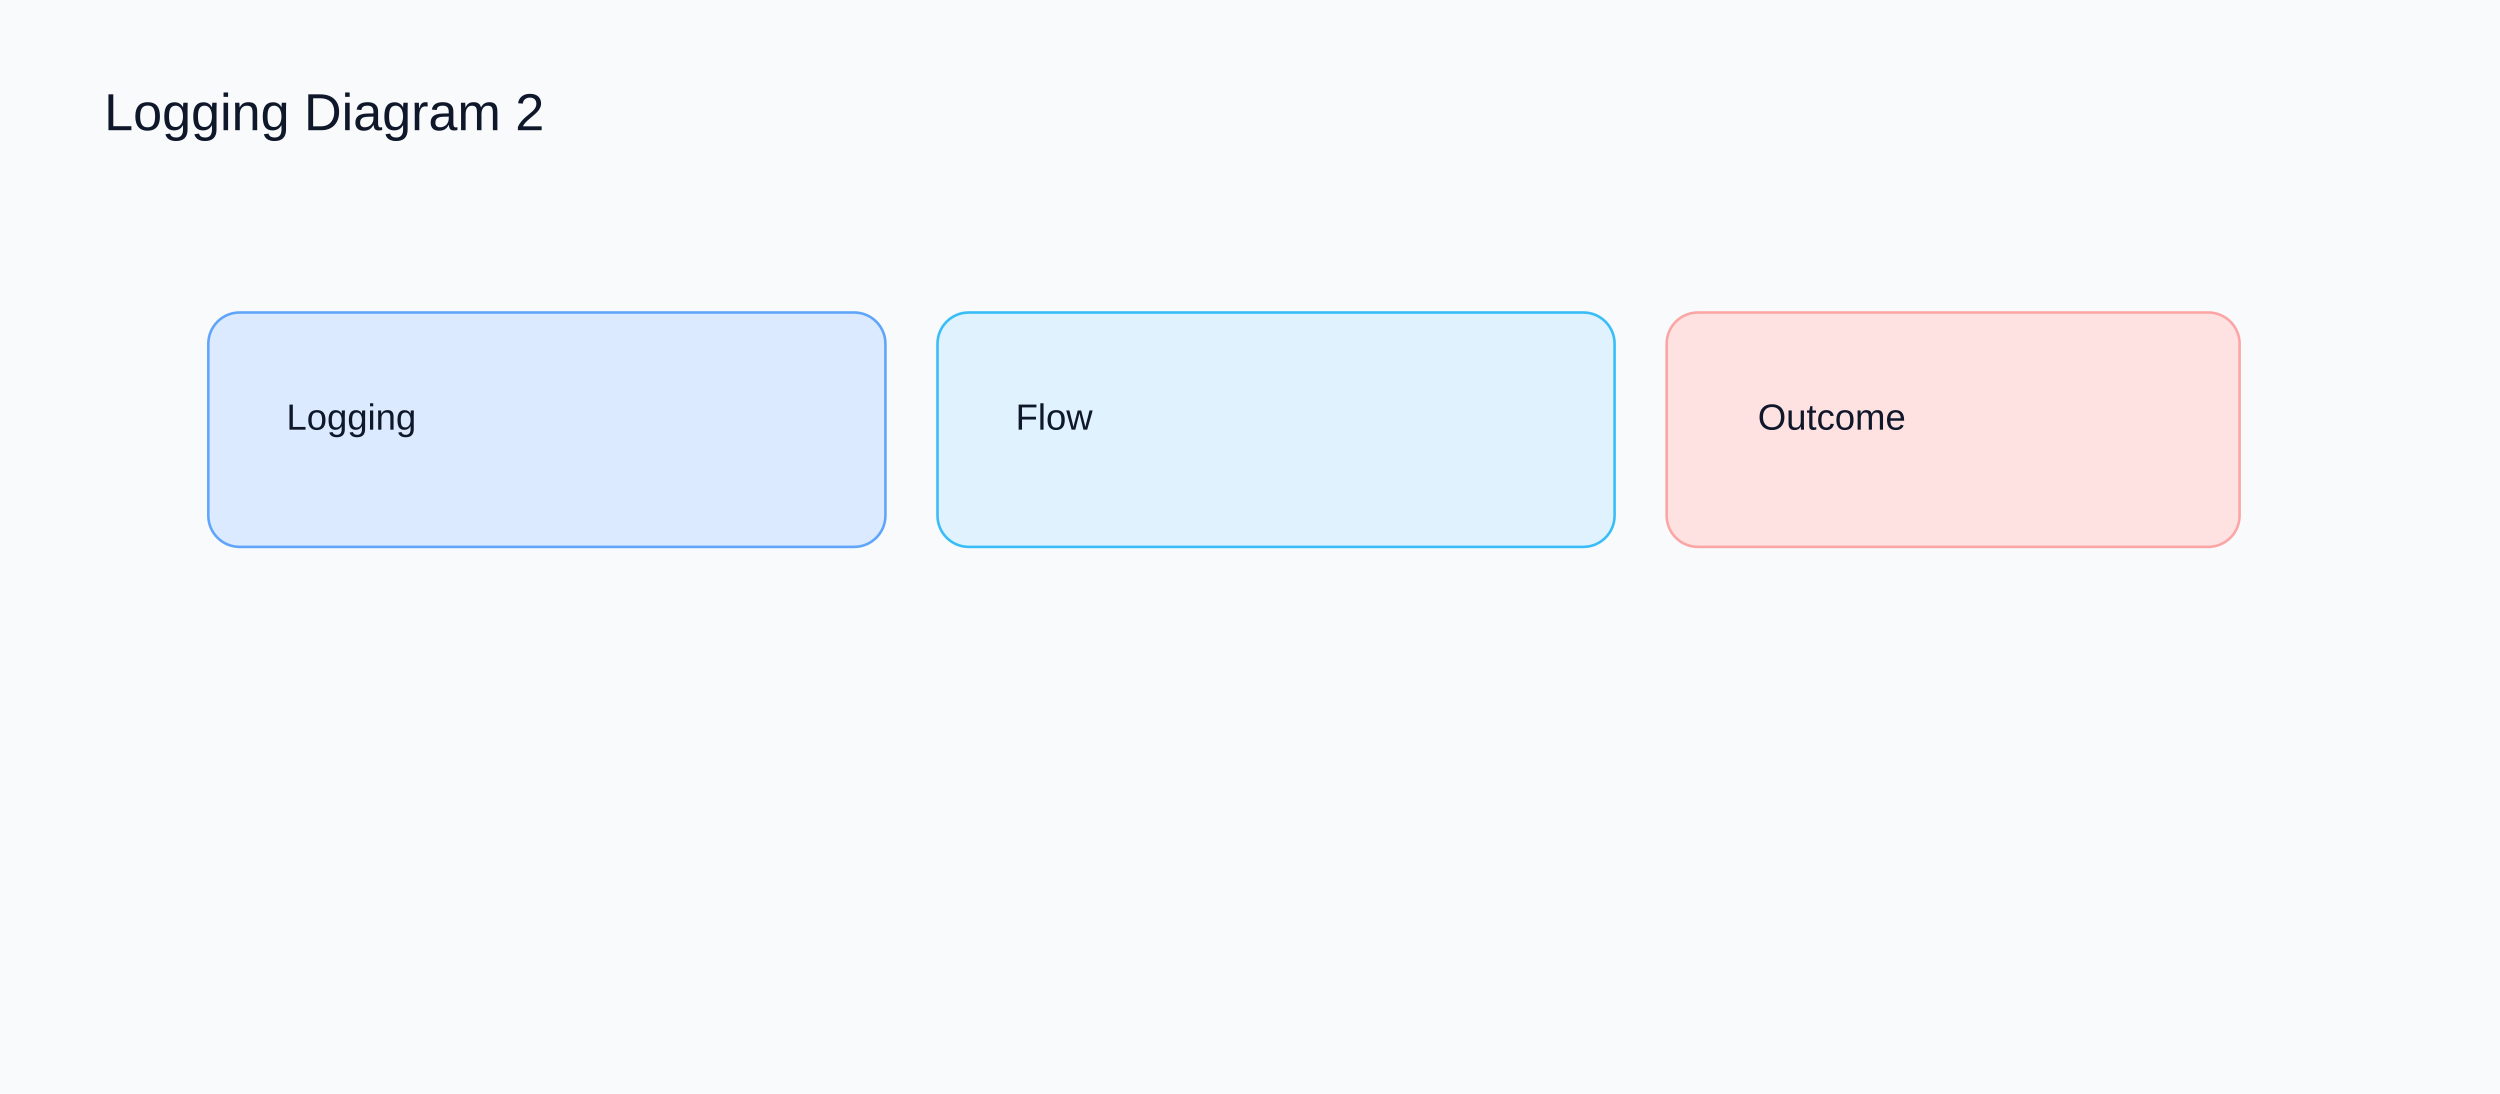
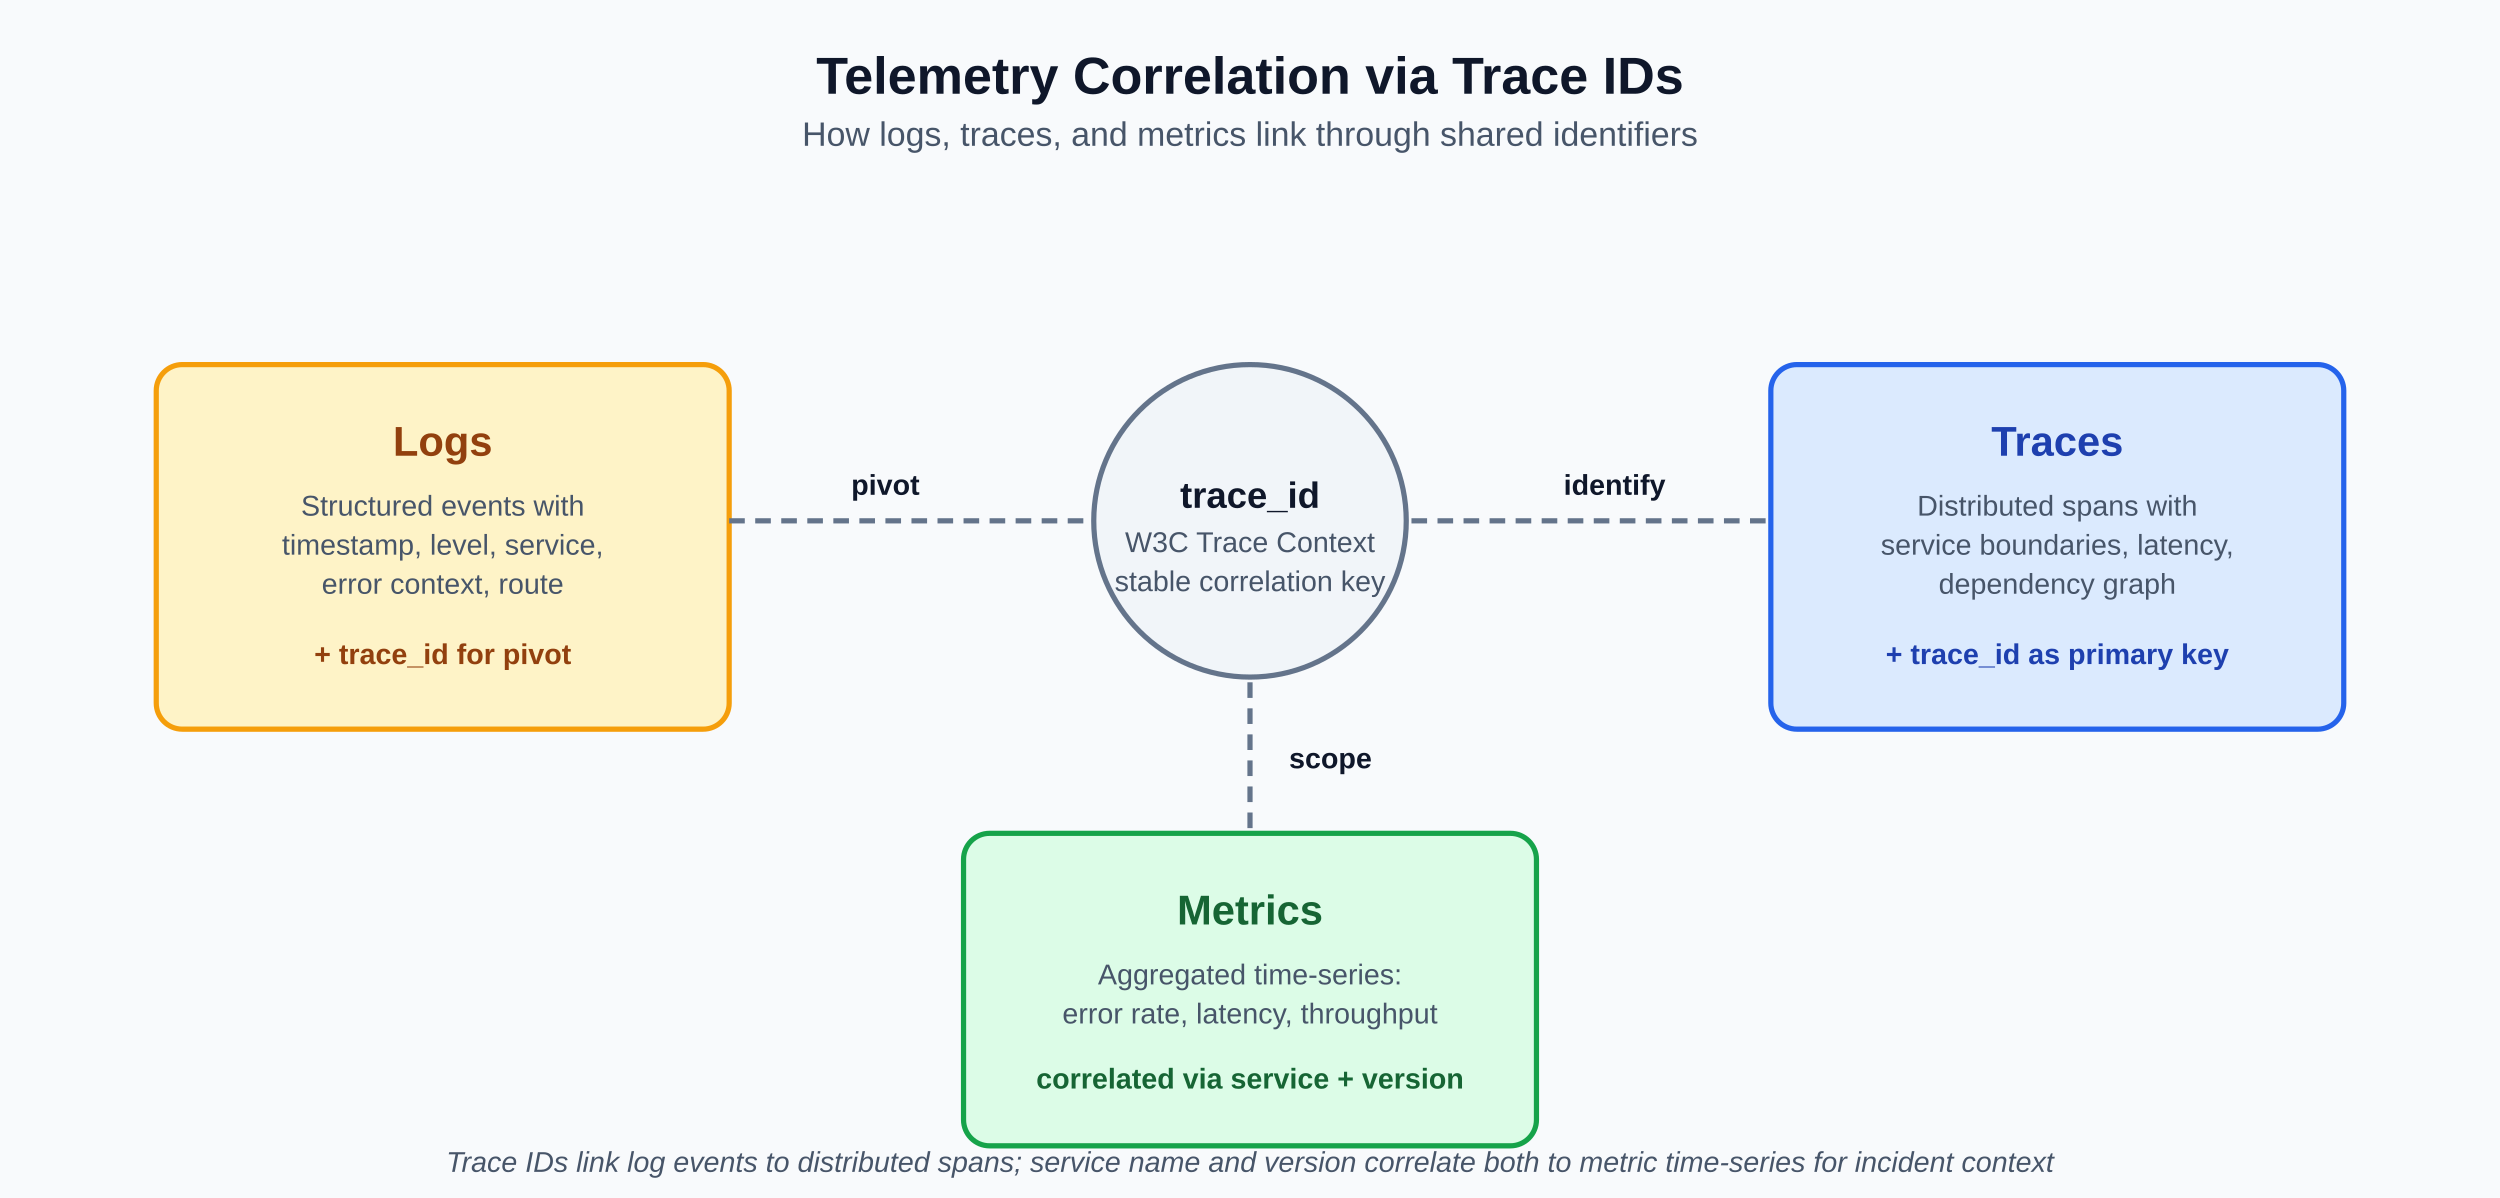
- <svg xmlns="http://www.w3.org/2000/svg" width="960" height="420" viewBox="0 0 960 420">
-   <rect width="960" height="420" fill="#f8fafc" />
-   <text x="40" y="50" font-family="Arial" font-size="20" fill="#0f172a">Logging Diagram 2</text>
-   <rect x="80" y="120" width="260" height="90" rx="12" fill="#dbeafe" stroke="#60a5fa" />
-   <text x="110" y="165" font-family="Arial" font-size="14" fill="#0f172a">Logging</text>
-   <rect x="360" y="120" width="260" height="90" rx="12" fill="#e0f2fe" stroke="#38bdf8" />
-   <text x="390" y="165" font-family="Arial" font-size="14" fill="#0f172a">Flow</text>
-   <rect x="640" y="120" width="220" height="90" rx="12" fill="#fee2e2" stroke="#fca5a5" />
-   <text x="675" y="165" font-family="Arial" font-size="14" fill="#0f172a">Outcome</text>
+ <svg xmlns="http://www.w3.org/2000/svg" width="960" height="460" viewBox="0 0 960 460">
+   <defs>
+     <style>
+       .title { fill: #0f172a; font-family: Arial, sans-serif; font-size: 20px; font-weight: bold; }
+       .subtitle { fill: #475569; font-family: Arial, sans-serif; font-size: 13px; }
+       .label { fill: #0f172a; font-family: Arial, sans-serif; font-size: 14px; font-weight: bold; }
+       .label-sub { fill: #475569; font-family: Arial, sans-serif; font-size: 11px; }
+       .desc { fill: #475569; font-family: Arial, sans-serif; font-size: 11px; }
+       .connector { stroke: #64748b; stroke-width: 2; stroke-dasharray: 6,4; }
+       .connector-label { fill: #0f172a; font-family: Arial, sans-serif; font-size: 11px; font-weight: bold; }
+       .annotation { fill: #475569; font-family: Arial, sans-serif; font-size: 11px; font-style: italic; }
+     </style>
+   </defs>
+   <rect fill="#f8fafc" width="960" height="460" />
+   <text x="480" y="36" text-anchor="middle" class="title">Telemetry Correlation via Trace IDs</text>
+   <text x="480" y="56" text-anchor="middle" class="subtitle">How logs, traces, and metrics link through shared identifiers</text>
+   <circle cx="480" cy="200" r="60" fill="#f1f5f9" stroke="#64748b" stroke-width="2" />
+   <text x="480" y="195" text-anchor="middle" class="label">trace_id</text>
+   <text x="480" y="212" text-anchor="middle" class="label-sub">W3C Trace Context</text>
+   <text x="480" y="227" text-anchor="middle" class="label-sub">stable correlation key</text>
+   <rect x="60" y="140" width="220" height="140" rx="10" fill="#fef3c7" stroke="#f59e0b" stroke-width="2" />
+   <text x="170" y="175" text-anchor="middle" font-family="Arial, sans-serif" font-size="16" font-weight="bold" fill="#92400e">Logs</text>
+   <text x="170" y="198" text-anchor="middle" class="desc">Structured events with</text>
+   <text x="170" y="213" text-anchor="middle" class="desc">timestamp, level, service,</text>
+   <text x="170" y="228" text-anchor="middle" class="desc">error context, route</text>
+   <text x="170" y="255" text-anchor="middle" font-family="Arial, sans-serif" font-size="11" font-weight="bold" fill="#92400e">+ trace_id for pivot</text>
+   <rect x="680" y="140" width="220" height="140" rx="10" fill="#dbeafe" stroke="#2563eb" stroke-width="2" />
+   <text x="790" y="175" text-anchor="middle" font-family="Arial, sans-serif" font-size="16" font-weight="bold" fill="#1e40af">Traces</text>
+   <text x="790" y="198" text-anchor="middle" class="desc">Distributed spans with</text>
+   <text x="790" y="213" text-anchor="middle" class="desc">service boundaries, latency,</text>
+   <text x="790" y="228" text-anchor="middle" class="desc">dependency graph</text>
+   <text x="790" y="255" text-anchor="middle" font-family="Arial, sans-serif" font-size="11" font-weight="bold" fill="#1e40af">+ trace_id as primary key</text>
+   <rect x="370" y="320" width="220" height="120" rx="10" fill="#dcfce7" stroke="#16a34a" stroke-width="2" />
+   <text x="480" y="355" text-anchor="middle" font-family="Arial, sans-serif" font-size="16" font-weight="bold" fill="#166534">Metrics</text>
+   <text x="480" y="378" text-anchor="middle" class="desc">Aggregated time-series:</text>
+   <text x="480" y="393" text-anchor="middle" class="desc">error rate, latency, throughput</text>
+   <text x="480" y="418" text-anchor="middle" font-family="Arial, sans-serif" font-size="11" font-weight="bold" fill="#166534">correlated via service + version</text>
+   <line x1="280" y1="200" x2="418" y2="200" class="connector" />
+   <text x="340" y="190" text-anchor="middle" class="connector-label">pivot</text>
+   <line x1="542" y1="200" x2="680" y2="200" class="connector" />
+   <text x="620" y="190" text-anchor="middle" class="connector-label">identify</text>
+   <line x1="480" y1="262" x2="480" y2="318" class="connector" />
+   <text x="495" y="295" text-anchor="start" class="connector-label">scope</text>
+   <text x="480" y="450" text-anchor="middle" class="annotation">Trace IDs link log events to distributed spans; service name and version correlate both to metric time-series for incident context</text>
</svg>
